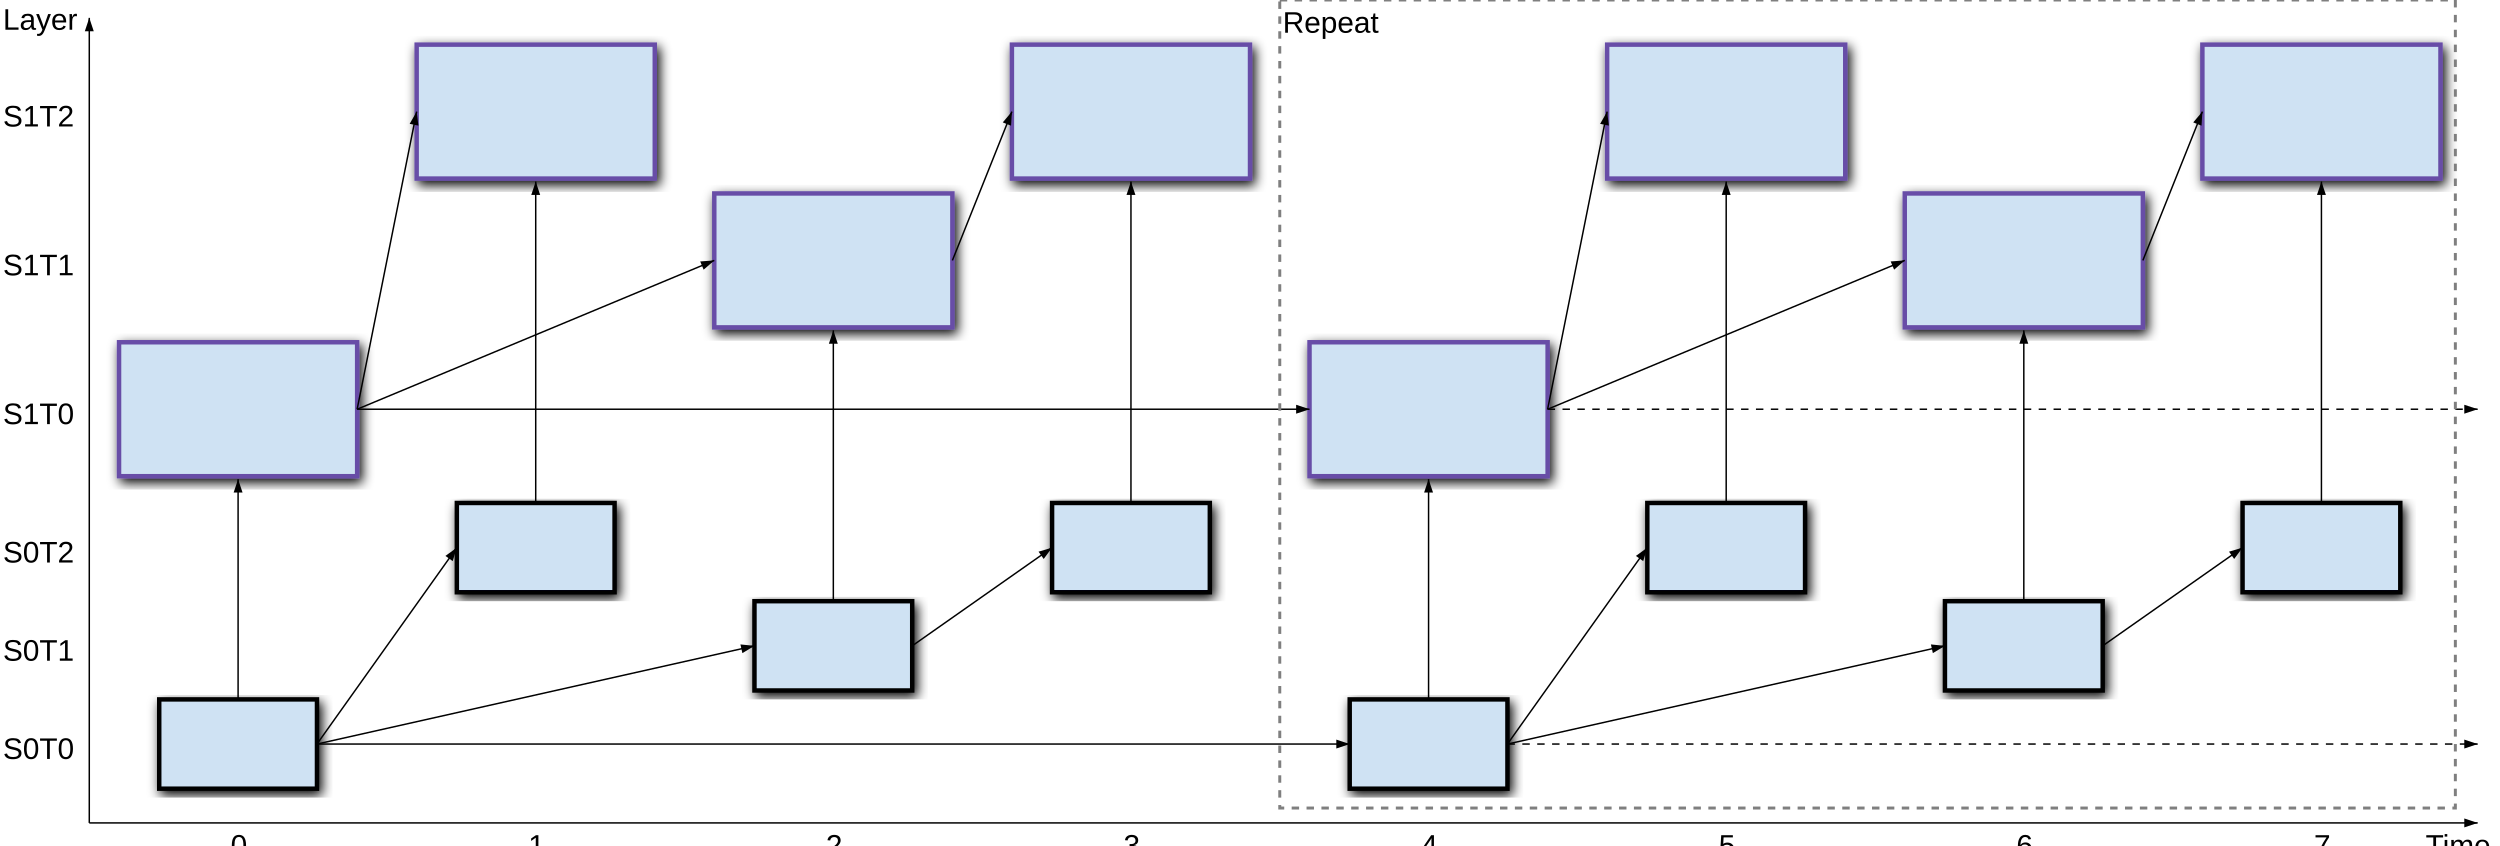
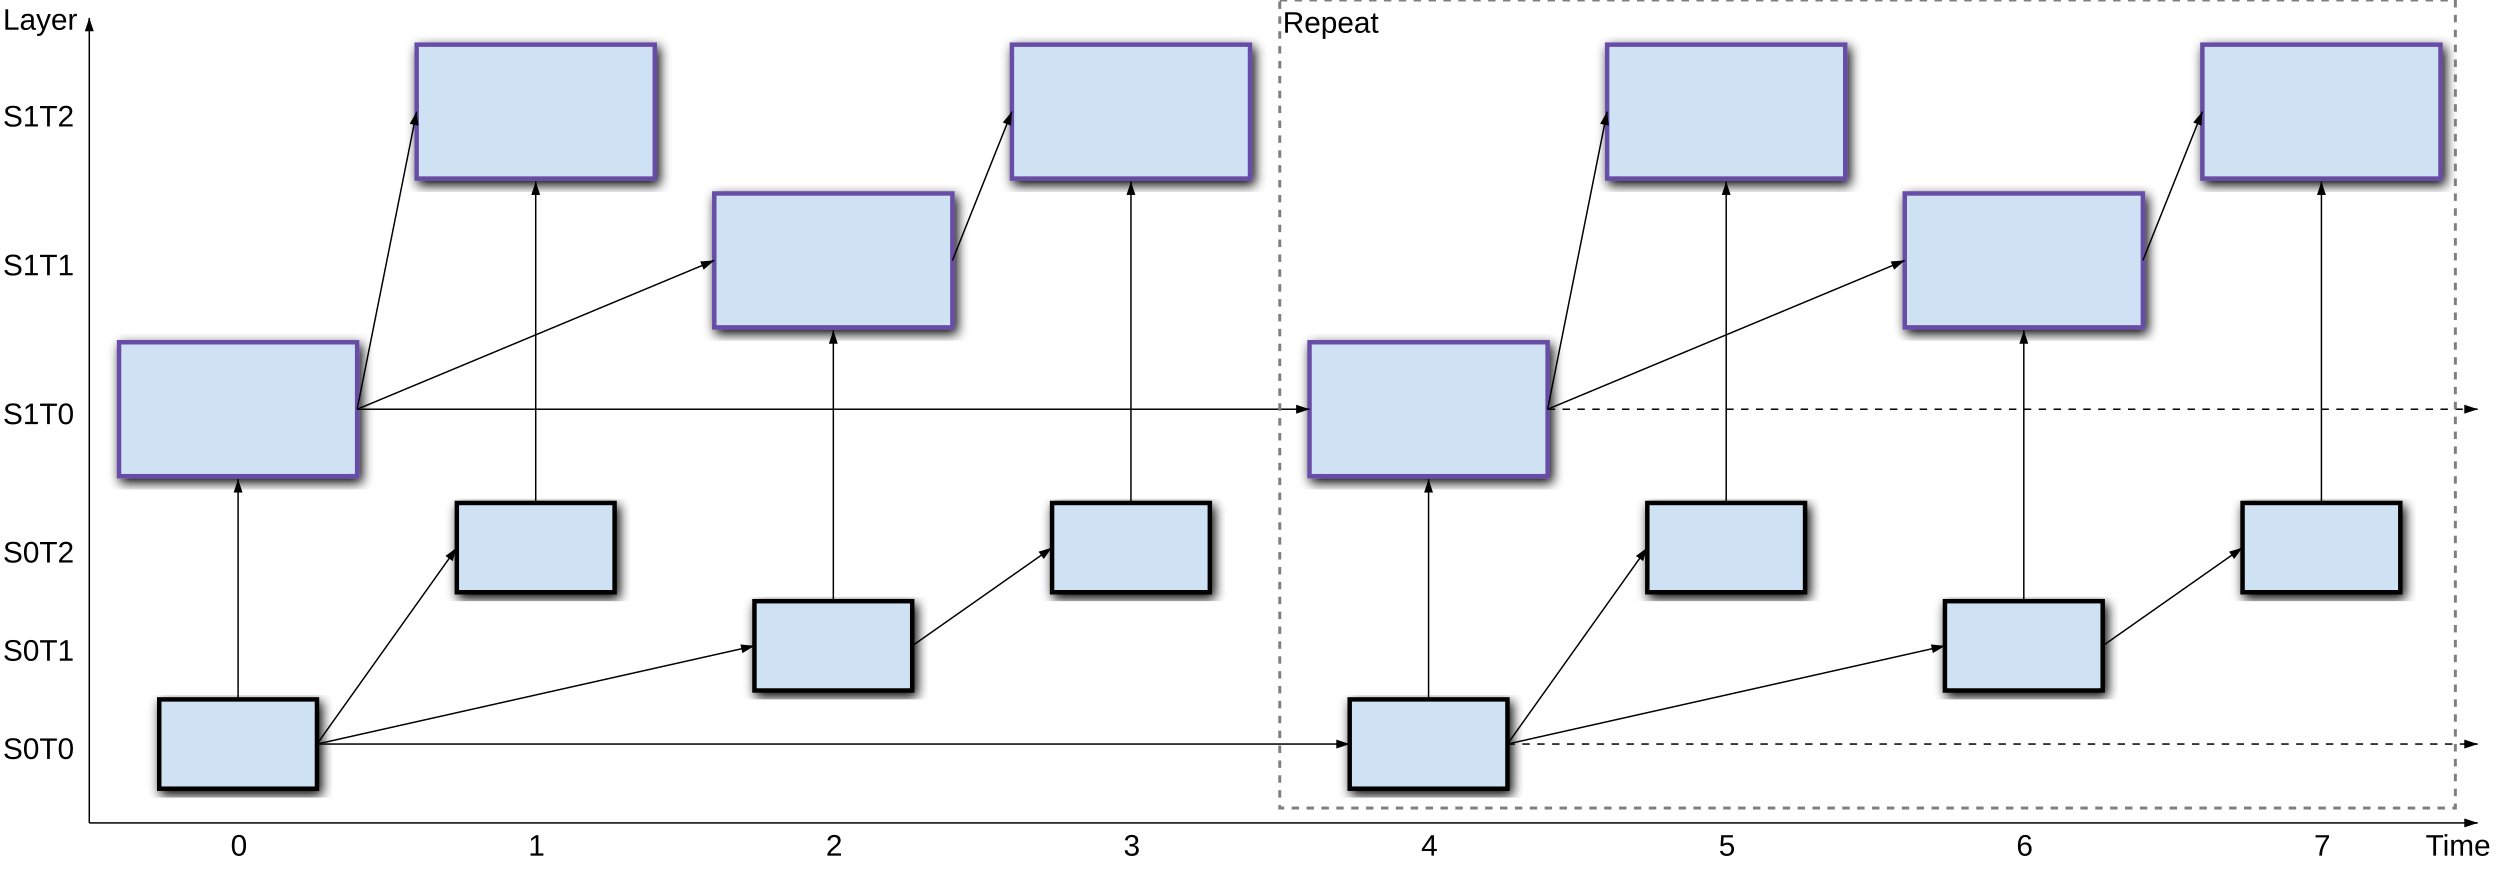
- <svg xmlns="http://www.w3.org/2000/svg" version="1.1" viewBox="0 0 1680 568">
+ <svg xmlns="http://www.w3.org/2000/svg" version="1.1" viewBox="0 0 1680 588">
  <defs>
    <filter id="sh">
      <feGaussianBlur in="SourceAlpha" stdDeviation="4" />
      <feOffset dx="2" dy="3" />
      <feBlend in="SourceGraphic" />
    </filter>
  </defs>
  <polygon points="1665,553 1656,550 1656,556" />
  <line x1="60" y1="553" x2="1665" y2="553" style="stroke:#000000;stroke-width:1" />
  <polygon points="60,12 57,21 63,21" />
  <line x1="60" y1="553" x2="60" y2="12" style="stroke:#000000;stroke-width:1" />
  <text x="1630" y="575" font-family="Arial" font-size="20">Time<tspan x="155" y="575">0</tspan>
    <tspan x="355" y="575">1</tspan>
    <tspan x="555" y="575">2</tspan>
    <tspan x="755" y="575">3</tspan>
    <tspan x="955" y="575">4</tspan>
    <tspan x="1155" y="575">5</tspan>
    <tspan x="1355" y="575">6</tspan>
    <tspan x="1555" y="575">7</tspan>
    <tspan x="2" y="20">Layer</tspan>
    <tspan x="2" y="510">S0T0</tspan>
    <tspan x="2" y="444">S0T1</tspan>
    <tspan x="2" y="378">S0T2</tspan>
    <tspan x="2" y="285">S1T0</tspan>
    <tspan x="2" y="185">S1T1</tspan>
    <tspan x="2" y="85">S1T2</tspan>
  </text>
  <rect x="107" y="470" width="106" height="60" style="fill:#cfe2f3;stroke-width:3;stroke:#000000" filter="url(#sh)" />
  <rect x="80" y="230" width="160" height="90" style="fill:#cfe2f3;stroke-width:3;stroke:#674ea7" filter="url(#sh)" />
  <polygon points="160,322 157,331 163,331" />
  <line x1="160" y1="470" x2="160" y2="322" style="stroke:#000000;stroke-width:1" />
  <rect x="307" y="338" width="106" height="60" style="fill:#cfe2f3;stroke-width:3;stroke:#000000" filter="url(#sh)" />
  <polygon points="307,368 298,365 298,371" transform="rotate(-54.5 307 368)" />
  <line x1="213" y1="500" x2="307" y2="368" style="stroke:#000000;stroke-width:1" />
  <rect x="280" y="30" width="160" height="90" style="fill:#cfe2f3;stroke-width:3;stroke:#674ea7" filter="url(#sh)" />
  <polygon points="280,75 271,72 271,78" transform="rotate(-78.7 280 75)" />
  <line x1="240" y1="275" x2="280" y2="75" style="stroke:#000000;stroke-width:1" />
  <polygon points="360,122 357,131 363,131" />
  <line x1="360" y1="338" x2="360" y2="122" style="stroke:#000000;stroke-width:1" />
  <rect x="507" y="404" width="106" height="60" style="fill:#cfe2f3;stroke-width:3;stroke:#000000" filter="url(#sh)" />
  <polygon points="507,434 498,431 498,437" transform="rotate(-12.7 507 434)" />
  <line x1="213" y1="500" x2="507" y2="434" style="stroke:#000000;stroke-width:1" />
  <rect x="480" y="130" width="160" height="90" style="fill:#cfe2f3;stroke-width:3;stroke:#674ea7" filter="url(#sh)" />
  <polygon points="480,175 471,172 471,178" transform="rotate(-22.6 480 175)" />
  <line x1="240" y1="275" x2="480" y2="175" style="stroke:#000000;stroke-width:1" />
  <polygon points="560,222 557,231 563,231" />
  <line x1="560" y1="404" x2="560" y2="222" style="stroke:#000000;stroke-width:1" />
  <rect x="707" y="338" width="106" height="60" style="fill:#cfe2f3;stroke-width:3;stroke:#000000" filter="url(#sh)" />
  <polygon points="707,368 698,365 698,371" transform="rotate(-35.1 707 368)" />
  <line x1="613" y1="434" x2="707" y2="368" style="stroke:#000000;stroke-width:1" />
  <rect x="680" y="30" width="160" height="90" style="fill:#cfe2f3;stroke-width:3;stroke:#674ea7" filter="url(#sh)" />
  <polygon points="680,75 671,72 671,78" transform="rotate(-68.2 680 75)" />
  <line x1="640" y1="175" x2="680" y2="75" style="stroke:#000000;stroke-width:1" />
  <polygon points="760,122 757,131 763,131" />
  <line x1="760" y1="338" x2="760" y2="122" style="stroke:#000000;stroke-width:1" />
  <rect x="907" y="470" width="106" height="60" style="fill:#cfe2f3;stroke-width:3;stroke:#000000" filter="url(#sh)" />
  <polygon points="907,500 898,497 898,503" />
  <line x1="213" y1="500" x2="907" y2="500" style="stroke:#000000;stroke-width:1" />
  <rect x="880" y="230" width="160" height="90" style="fill:#cfe2f3;stroke-width:3;stroke:#674ea7" filter="url(#sh)" />
  <polygon points="880,275 871,272 871,278" />
  <line x1="240" y1="275" x2="880" y2="275" style="stroke:#000000;stroke-width:1" />
  <polygon points="960,322 957,331 963,331" />
  <line x1="960" y1="470" x2="960" y2="322" style="stroke:#000000;stroke-width:1" />
  <rect x="1107" y="338" width="106" height="60" style="fill:#cfe2f3;stroke-width:3;stroke:#000000" filter="url(#sh)" />
  <polygon points="1107,368 1098,365 1098,371" transform="rotate(-54.5 1107 368)" />
  <line x1="1013" y1="500" x2="1107" y2="368" style="stroke:#000000;stroke-width:1" />
  <rect x="1080" y="30" width="160" height="90" style="fill:#cfe2f3;stroke-width:3;stroke:#674ea7" filter="url(#sh)" />
  <polygon points="1080,75 1071,72 1071,78" transform="rotate(-78.7 1080 75)" />
  <line x1="1040" y1="275" x2="1080" y2="75" style="stroke:#000000;stroke-width:1" />
  <polygon points="1160,122 1157,131 1163,131" />
  <line x1="1160" y1="338" x2="1160" y2="122" style="stroke:#000000;stroke-width:1" />
  <rect x="1307" y="404" width="106" height="60" style="fill:#cfe2f3;stroke-width:3;stroke:#000000" filter="url(#sh)" />
  <polygon points="1307,434 1298,431 1298,437" transform="rotate(-12.7 1307 434)" />
  <line x1="1013" y1="500" x2="1307" y2="434" style="stroke:#000000;stroke-width:1" />
  <rect x="1280" y="130" width="160" height="90" style="fill:#cfe2f3;stroke-width:3;stroke:#674ea7" filter="url(#sh)" />
  <polygon points="1280,175 1271,172 1271,178" transform="rotate(-22.6 1280 175)" />
  <line x1="1040" y1="275" x2="1280" y2="175" style="stroke:#000000;stroke-width:1" />
  <polygon points="1360,222 1357,231 1363,231" />
  <line x1="1360" y1="404" x2="1360" y2="222" style="stroke:#000000;stroke-width:1" />
  <rect x="1507" y="338" width="106" height="60" style="fill:#cfe2f3;stroke-width:3;stroke:#000000" filter="url(#sh)" />
  <polygon points="1507,368 1498,365 1498,371" transform="rotate(-35.1 1507 368)" />
  <line x1="1413" y1="434" x2="1507" y2="368" style="stroke:#000000;stroke-width:1" />
  <rect x="1480" y="30" width="160" height="90" style="fill:#cfe2f3;stroke-width:3;stroke:#674ea7" filter="url(#sh)" />
  <polygon points="1480,75 1471,72 1471,78" transform="rotate(-68.2 1480 75)" />
  <line x1="1440" y1="175" x2="1480" y2="75" style="stroke:#000000;stroke-width:1" />
  <polygon points="1560,122 1557,131 1563,131" />
  <line x1="1560" y1="338" x2="1560" y2="122" style="stroke:#000000;stroke-width:1" />
  <polygon points="1665,500 1656,497 1656,503" />
  <line x1="1013" y1="500" x2="1665" y2="500" style="stroke:#000000;stroke-width:1;stroke-dasharray:5,5" />
  <polygon points="1665,275 1656,272 1656,278" />
  <line x1="1040" y1="275" x2="1665" y2="275" style="stroke:#000000;stroke-width:1;stroke-dasharray:5,5" />
  <rect x="860" y="0" width="790" height="543" style="fill:none;stroke-width:2;stroke:#7f7f7f;stroke-dasharray:5,5" />
  <text x="862" y="22" font-family="Arial" font-size="20">Repeat</text>
</svg>
